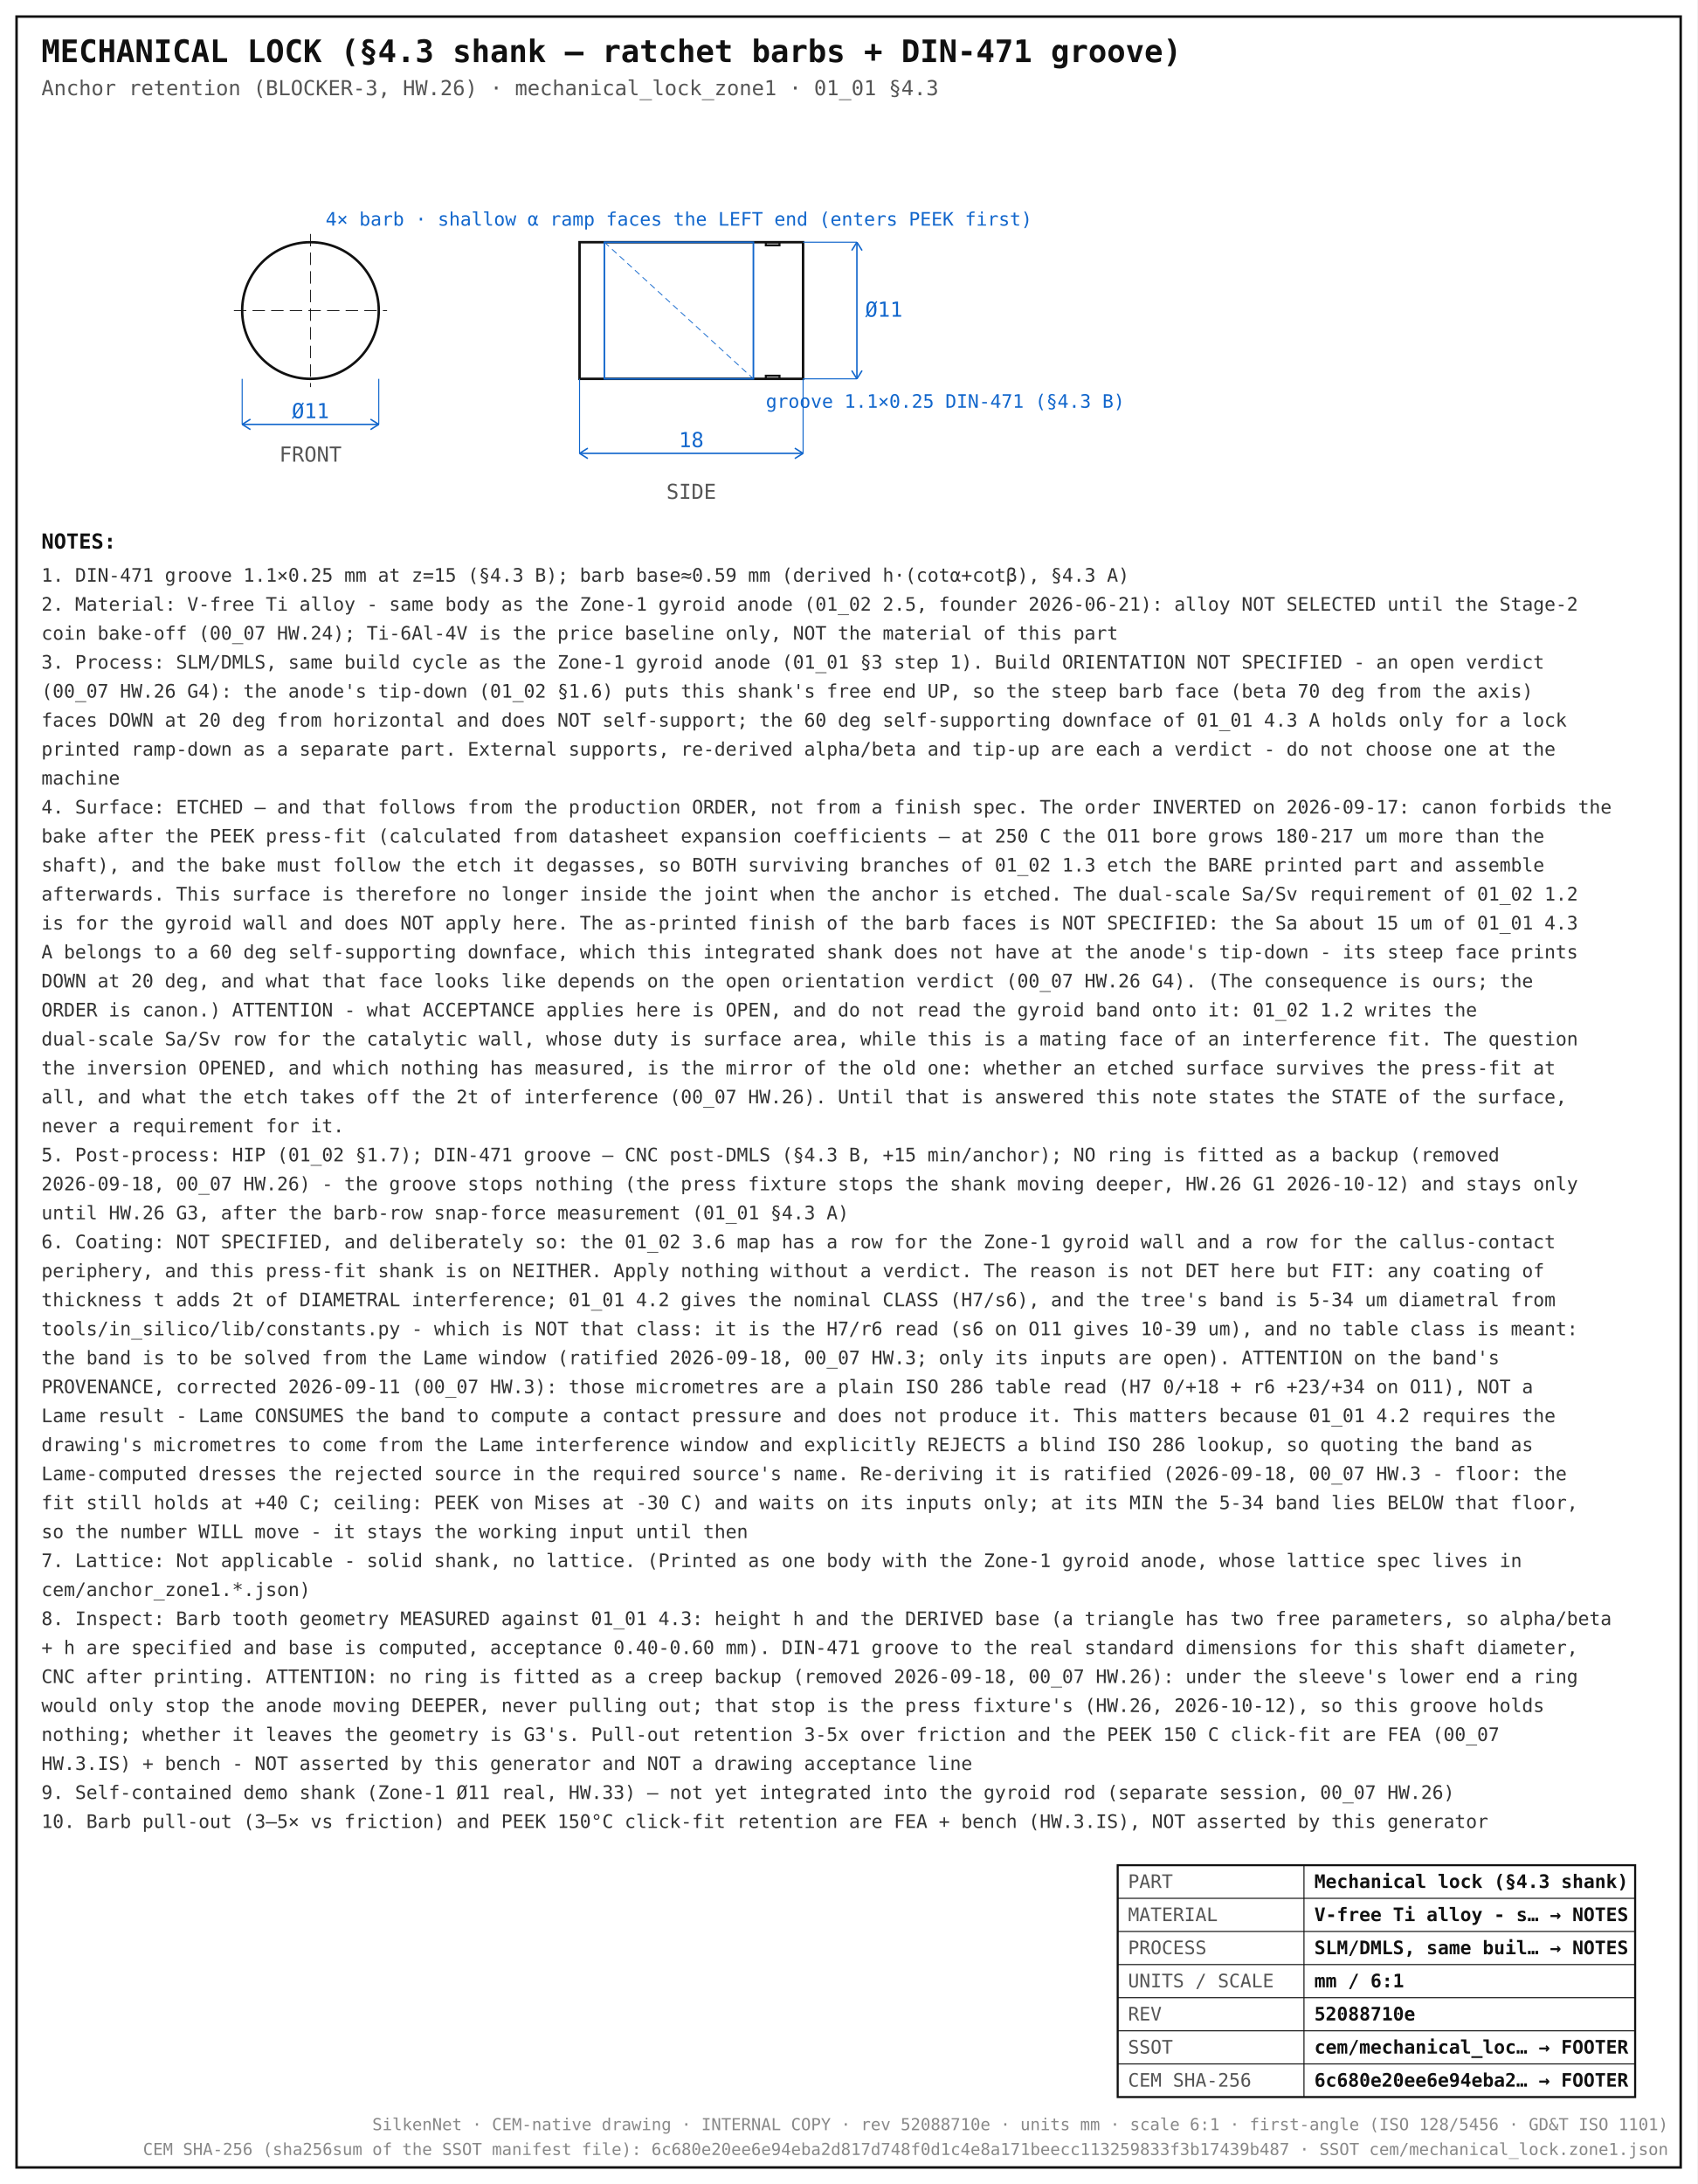
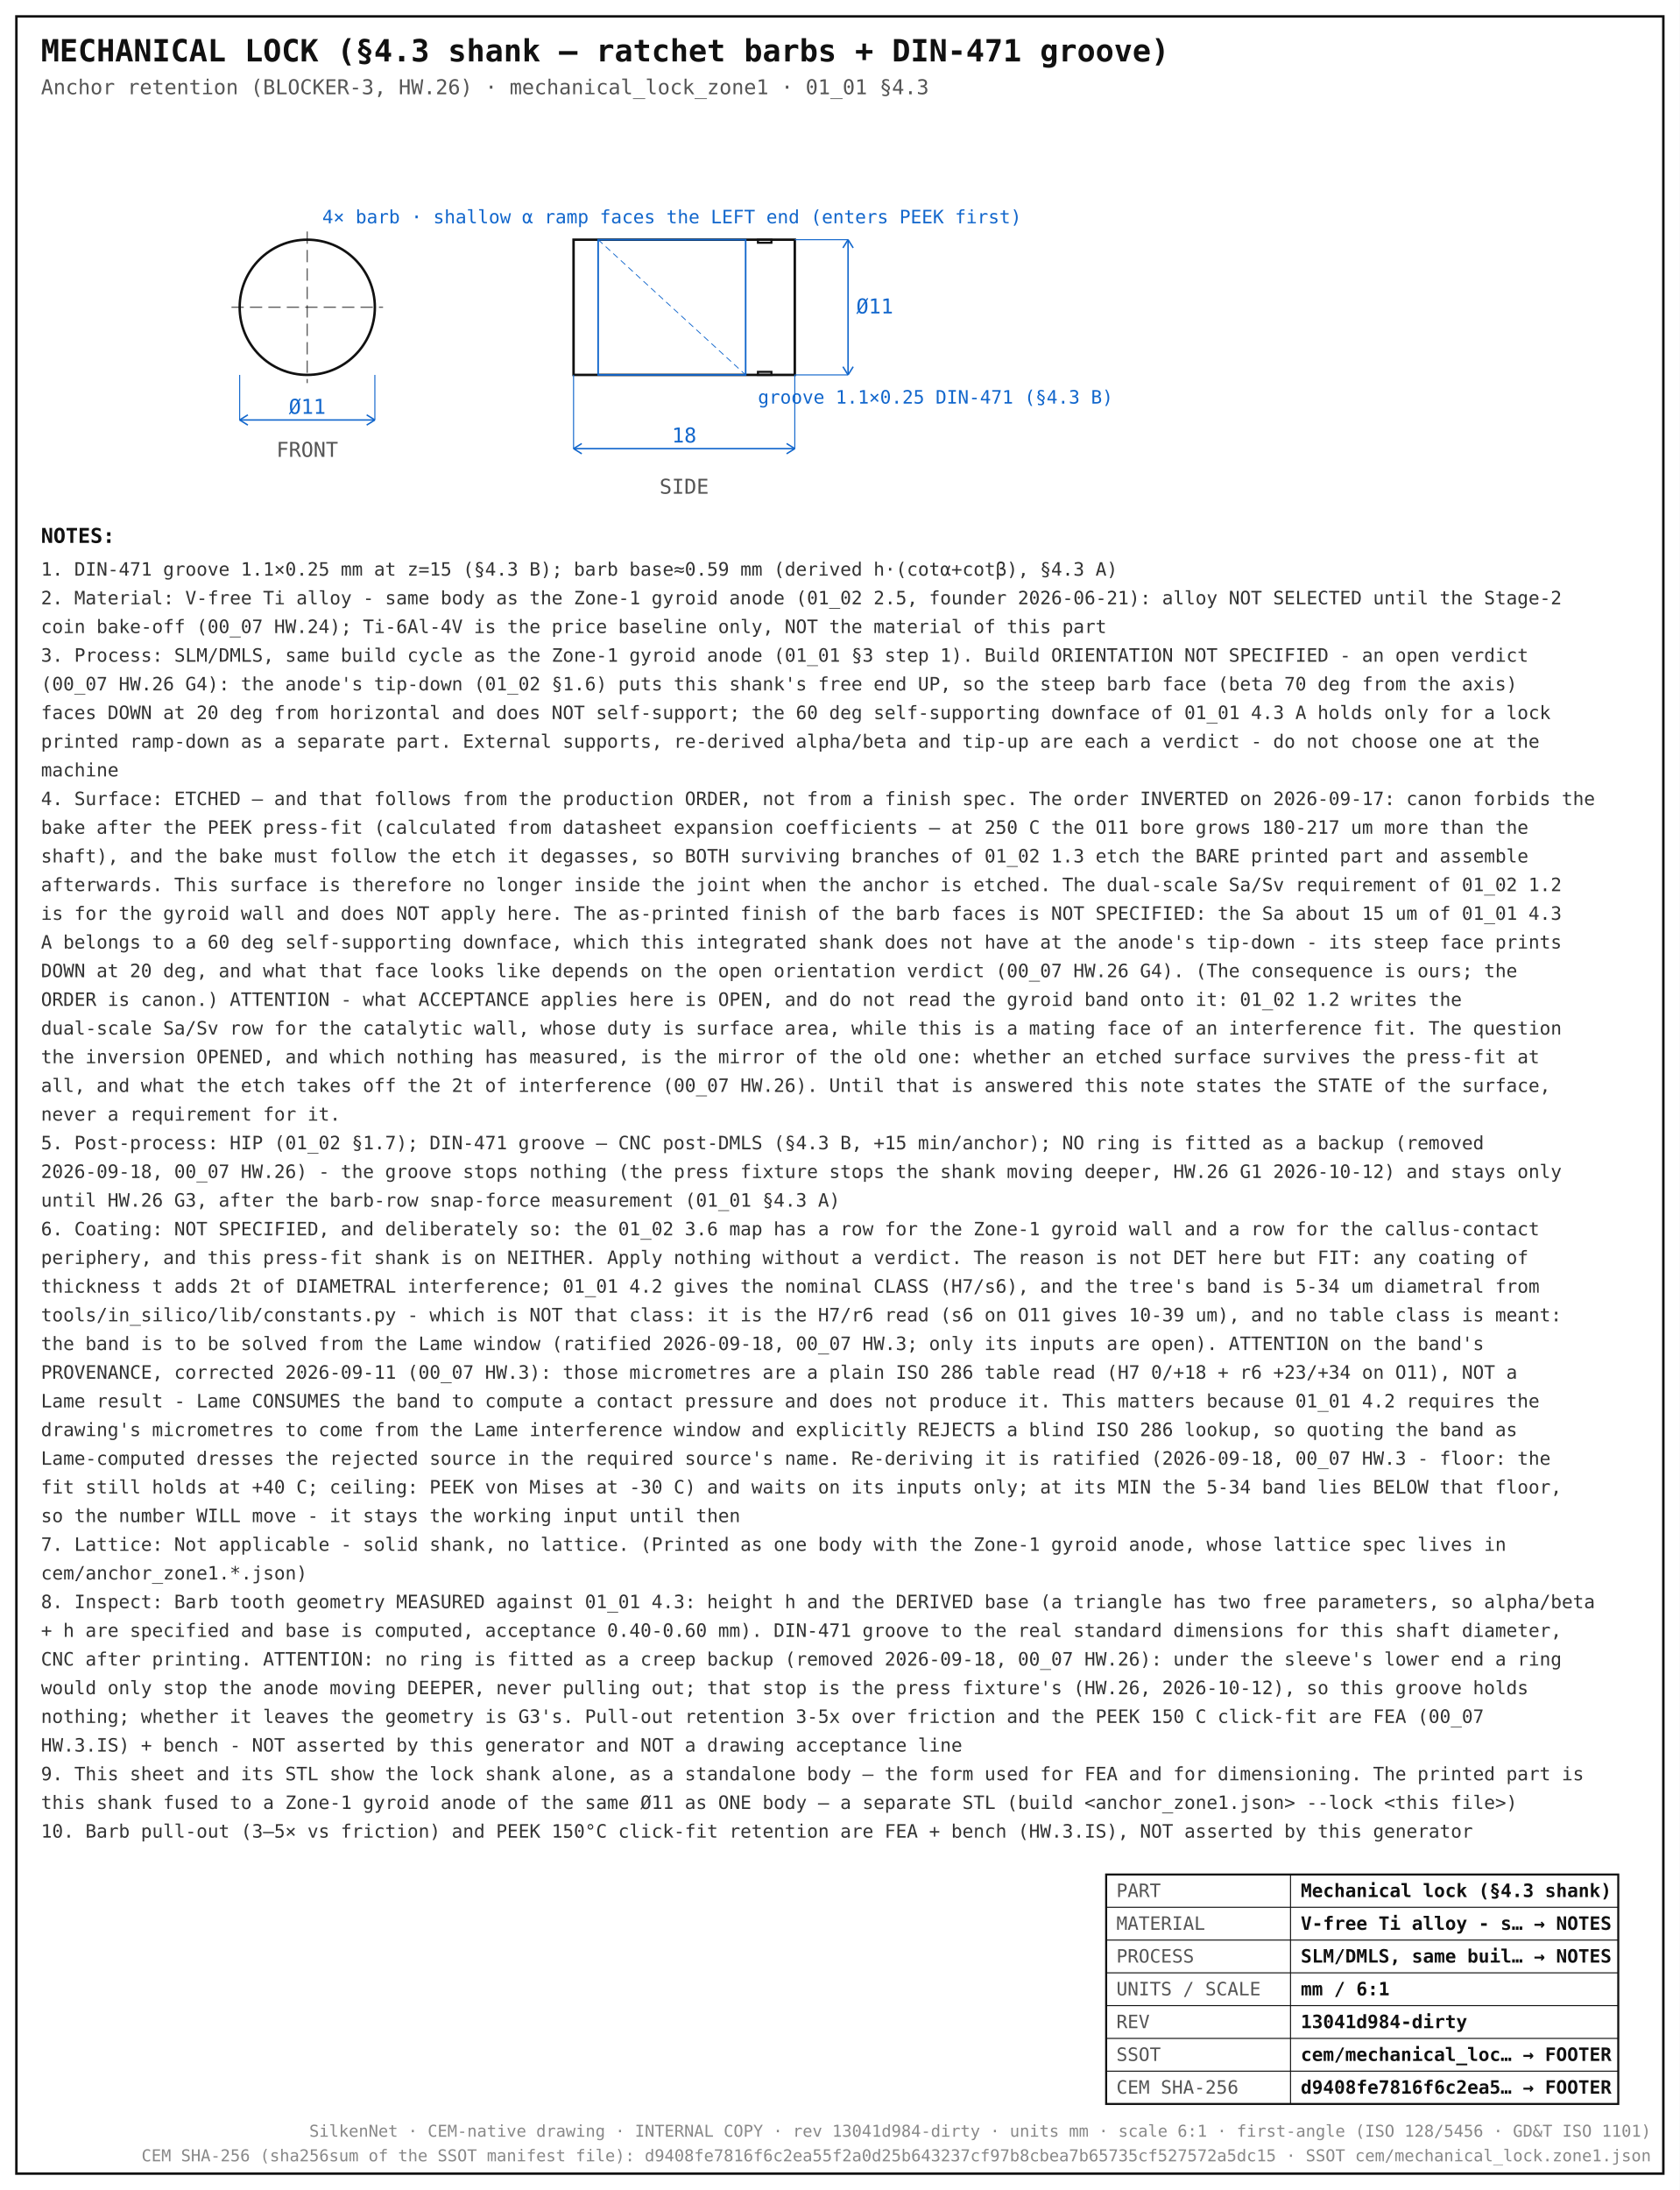
- <svg xmlns="http://www.w3.org/2000/svg" width="820" height="1055" viewBox="0 0 820 1055">
-   <rect x="0" y="0" width="820" height="1055" fill="white" />
-   <rect x="8" y="8" width="804" height="1039" fill="none" stroke="#111" stroke-width="1.2" />
+ <svg xmlns="http://www.w3.org/2000/svg" width="820" height="1069" viewBox="0 0 820 1069">
+   <rect x="0" y="0" width="820" height="1069" fill="white" />
+   <rect x="8" y="8" width="804" height="1053" fill="none" stroke="#111" stroke-width="1.2" />
  <text x="20" y="30" font-family="monospace" font-size="15" text-anchor="start" fill="#111" font-weight="bold">MECHANICAL LOCK  (§4.3 shank — ratchet barbs + DIN-471 groove)</text>
  <text x="20" y="46" font-family="monospace" font-size="10" text-anchor="start" fill="#555" font-weight="normal">Anchor retention (BLOCKER-3, HW.26) · mechanical_lock_zone1 · 01_01 §4.3</text>
  <circle cx="150" cy="150" r="33" fill="none" stroke="#111" stroke-width="1.2" />
  <line x1="113" y1="150" x2="187" y2="150" stroke="#111" stroke-width="0.4" stroke-dasharray="6 3" />
  <line x1="150" y1="113" x2="150" y2="187" stroke="#111" stroke-width="0.4" stroke-dasharray="6 3" />
  <text x="150" y="223" font-family="monospace" font-size="10" text-anchor="middle" fill="#555" font-weight="normal">FRONT</text>
  <line x1="117" y1="183" x2="117" y2="205" stroke="#1166cc" stroke-width="0.5" />
  <line x1="183" y1="183" x2="183" y2="205" stroke="#1166cc" stroke-width="0.5" />
  <line x1="117" y1="205" x2="183" y2="205" stroke="#1166cc" stroke-width="0.7" />
  <line x1="117" y1="205" x2="121" y2="202.5" stroke="#1166cc" stroke-width="0.7" />
  <line x1="117" y1="205" x2="121" y2="207.5" stroke="#1166cc" stroke-width="0.7" />
  <line x1="183" y1="205" x2="179" y2="202.5" stroke="#1166cc" stroke-width="0.7" />
  <line x1="183" y1="205" x2="179" y2="207.5" stroke="#1166cc" stroke-width="0.7" />
  <text x="150" y="202" font-family="monospace" font-size="10" text-anchor="middle" fill="#1166cc" font-weight="normal">Ø11</text>
  <rect x="280" y="117" width="108" height="66" fill="none" stroke="#111" stroke-width="1.2" />
  <rect x="292" y="117" width="72" height="66" fill="none" stroke="#1166cc" stroke-width="0.8" />
  <line x1="292" y1="117" x2="364" y2="183" stroke="#1166cc" stroke-width="0.4" stroke-dasharray="3 2" />
  <text x="328" y="109" font-family="monospace" font-size="9" text-anchor="middle" fill="#1166cc" font-weight="normal">4× barb · shallow α ramp faces the LEFT end (enters PEEK first)</text>
  <rect x="370" y="117" width="6.6" height="1.5" fill="none" stroke="#111" stroke-width="1" />
  <rect x="370" y="181.5" width="6.6" height="1.5" fill="none" stroke="#111" stroke-width="1" />
  <text x="370" y="197" font-family="monospace" font-size="9" text-anchor="start" fill="#1166cc" font-weight="normal">groove 1.1×0.25 DIN-471 (§4.3 B)</text>
  <text x="334" y="241" font-family="monospace" font-size="10" text-anchor="middle" fill="#555" font-weight="normal">SIDE</text>
  <line x1="280" y1="183" x2="280" y2="219" stroke="#1166cc" stroke-width="0.5" />
  <line x1="388" y1="183" x2="388" y2="219" stroke="#1166cc" stroke-width="0.5" />
  <line x1="280" y1="219" x2="388" y2="219" stroke="#1166cc" stroke-width="0.7" />
  <line x1="280" y1="219" x2="284" y2="216.5" stroke="#1166cc" stroke-width="0.7" />
  <line x1="280" y1="219" x2="284" y2="221.5" stroke="#1166cc" stroke-width="0.7" />
  <line x1="388" y1="219" x2="384" y2="216.5" stroke="#1166cc" stroke-width="0.7" />
  <line x1="388" y1="219" x2="384" y2="221.5" stroke="#1166cc" stroke-width="0.7" />
  <text x="334" y="216" font-family="monospace" font-size="10" text-anchor="middle" fill="#1166cc" font-weight="normal">18</text>
  <line x1="388" y1="117" x2="414" y2="117" stroke="#1166cc" stroke-width="0.5" />
  <line x1="388" y1="183" x2="414" y2="183" stroke="#1166cc" stroke-width="0.5" />
  <line x1="414" y1="117" x2="414" y2="183" stroke="#1166cc" stroke-width="0.7" />
  <line x1="414" y1="117" x2="411.5" y2="121" stroke="#1166cc" stroke-width="0.7" />
  <line x1="414" y1="117" x2="416.5" y2="121" stroke="#1166cc" stroke-width="0.7" />
  <line x1="414" y1="183" x2="411.5" y2="179" stroke="#1166cc" stroke-width="0.7" />
  <line x1="414" y1="183" x2="416.5" y2="179" stroke="#1166cc" stroke-width="0.7" />
  <text x="418" y="153" font-family="monospace" font-size="10" text-anchor="start" fill="#1166cc" font-weight="normal">Ø11</text>
  <text x="20" y="265" font-family="monospace" font-size="10" text-anchor="start" fill="#111" font-weight="bold">NOTES:</text>
  <text x="20" y="281" font-family="monospace" font-size="9" text-anchor="start" fill="#333" font-weight="normal">1. DIN-471 groove 1.1×0.25 mm at z=15 (§4.3 B); barb base≈0.59 mm (derived h·(cotα+cotβ), §4.3 A)</text>
  <text x="20" y="295" font-family="monospace" font-size="9" text-anchor="start" fill="#333" font-weight="normal">2. Material: V-free Ti alloy - same body as the Zone-1 gyroid anode (01_02 2.5, founder 2026-06-21): alloy NOT SELECTED until the Stage-2</text>
  <text x="20" y="309" font-family="monospace" font-size="9" text-anchor="start" fill="#333" font-weight="normal">   coin bake-off (00_07 HW.24); Ti-6Al-4V is the price baseline only, NOT the material of this part</text>
  <text x="20" y="323" font-family="monospace" font-size="9" text-anchor="start" fill="#333" font-weight="normal">3. Process: SLM/DMLS, same build cycle as the Zone-1 gyroid anode (01_01 §3 step 1). Build ORIENTATION NOT SPECIFIED - an open verdict</text>
  <text x="20" y="337" font-family="monospace" font-size="9" text-anchor="start" fill="#333" font-weight="normal">   (00_07 HW.26 G4): the anode's tip-down (01_02 §1.6) puts this shank's free end UP, so the steep barb face (beta 70 deg from the axis)</text>
  <text x="20" y="351" font-family="monospace" font-size="9" text-anchor="start" fill="#333" font-weight="normal">   faces DOWN at 20 deg from horizontal and does NOT self-support; the 60 deg self-supporting downface of 01_01 4.3 A holds only for a lock</text>
  <text x="20" y="365" font-family="monospace" font-size="9" text-anchor="start" fill="#333" font-weight="normal">   printed ramp-down as a separate part. External supports, re-derived alpha/beta and tip-up are each a verdict - do not choose one at the</text>
  <text x="20" y="379" font-family="monospace" font-size="9" text-anchor="start" fill="#333" font-weight="normal">   machine</text>
  <text x="20" y="393" font-family="monospace" font-size="9" text-anchor="start" fill="#333" font-weight="normal">4. Surface: ETCHED — and that follows from the production ORDER, not from a finish spec. The order INVERTED on 2026-09-17: canon forbids the</text>
  <text x="20" y="407" font-family="monospace" font-size="9" text-anchor="start" fill="#333" font-weight="normal">   bake after the PEEK press-fit (calculated from datasheet expansion coefficients — at 250 C the O11 bore grows 180-217 um more than the</text>
  <text x="20" y="421" font-family="monospace" font-size="9" text-anchor="start" fill="#333" font-weight="normal">   shaft), and the bake must follow the etch it degasses, so BOTH surviving branches of 01_02 1.3 etch the BARE printed part and assemble</text>
  <text x="20" y="435" font-family="monospace" font-size="9" text-anchor="start" fill="#333" font-weight="normal">   afterwards. This surface is therefore no longer inside the joint when the anchor is etched. The dual-scale Sa/Sv requirement of 01_02 1.2</text>
  <text x="20" y="449" font-family="monospace" font-size="9" text-anchor="start" fill="#333" font-weight="normal">   is for the gyroid wall and does NOT apply here. The as-printed finish of the barb faces is NOT SPECIFIED: the Sa about 15 um of 01_01 4.3</text>
  <text x="20" y="463" font-family="monospace" font-size="9" text-anchor="start" fill="#333" font-weight="normal">   A belongs to a 60 deg self-supporting downface, which this integrated shank does not have at the anode's tip-down - its steep face prints</text>
  <text x="20" y="477" font-family="monospace" font-size="9" text-anchor="start" fill="#333" font-weight="normal">   DOWN at 20 deg, and what that face looks like depends on the open orientation verdict (00_07 HW.26 G4). (The consequence is ours; the</text>
  <text x="20" y="491" font-family="monospace" font-size="9" text-anchor="start" fill="#333" font-weight="normal">   ORDER is canon.) ATTENTION - what ACCEPTANCE applies here is OPEN, and do not read the gyroid band onto it: 01_02 1.2 writes the</text>
  <text x="20" y="505" font-family="monospace" font-size="9" text-anchor="start" fill="#333" font-weight="normal">   dual-scale Sa/Sv row for the catalytic wall, whose duty is surface area, while this is a mating face of an interference fit. The question</text>
  <text x="20" y="519" font-family="monospace" font-size="9" text-anchor="start" fill="#333" font-weight="normal">   the inversion OPENED, and which nothing has measured, is the mirror of the old one: whether an etched surface survives the press-fit at</text>
  <text x="20" y="533" font-family="monospace" font-size="9" text-anchor="start" fill="#333" font-weight="normal">   all, and what the etch takes off the 2t of interference (00_07 HW.26). Until that is answered this note states the STATE of the surface,</text>
  <text x="20" y="547" font-family="monospace" font-size="9" text-anchor="start" fill="#333" font-weight="normal">   never a requirement for it.</text>
  <text x="20" y="561" font-family="monospace" font-size="9" text-anchor="start" fill="#333" font-weight="normal">5. Post-process: HIP (01_02 §1.7); DIN-471 groove — CNC post-DMLS (§4.3 B, +15 min/anchor); NO ring is fitted as a backup (removed</text>
  <text x="20" y="575" font-family="monospace" font-size="9" text-anchor="start" fill="#333" font-weight="normal">   2026-09-18, 00_07 HW.26) - the groove stops nothing (the press fixture stops the shank moving deeper, HW.26 G1 2026-10-12) and stays only</text>
  <text x="20" y="589" font-family="monospace" font-size="9" text-anchor="start" fill="#333" font-weight="normal">   until HW.26 G3, after the barb-row snap-force measurement (01_01 §4.3 A)</text>
  <text x="20" y="603" font-family="monospace" font-size="9" text-anchor="start" fill="#333" font-weight="normal">6. Coating: NOT SPECIFIED, and deliberately so: the 01_02 3.6 map has a row for the Zone-1 gyroid wall and a row for the callus-contact</text>
  <text x="20" y="617" font-family="monospace" font-size="9" text-anchor="start" fill="#333" font-weight="normal">   periphery, and this press-fit shank is on NEITHER. Apply nothing without a verdict. The reason is not DET here but FIT: any coating of</text>
  <text x="20" y="631" font-family="monospace" font-size="9" text-anchor="start" fill="#333" font-weight="normal">   thickness t adds 2t of DIAMETRAL interference; 01_01 4.2 gives the nominal CLASS (H7/s6), and the tree's band is 5-34 um diametral from</text>
  <text x="20" y="645" font-family="monospace" font-size="9" text-anchor="start" fill="#333" font-weight="normal">   tools/in_silico/lib/constants.py - which is NOT that class: it is the H7/r6 read (s6 on O11 gives 10-39 um), and no table class is meant:</text>
  <text x="20" y="659" font-family="monospace" font-size="9" text-anchor="start" fill="#333" font-weight="normal">   the band is to be solved from the Lame window (ratified 2026-09-18, 00_07 HW.3; only its inputs are open). ATTENTION on the band's</text>
  <text x="20" y="673" font-family="monospace" font-size="9" text-anchor="start" fill="#333" font-weight="normal">   PROVENANCE, corrected 2026-09-11 (00_07 HW.3): those micrometres are a plain ISO 286 table read (H7 0/+18 + r6 +23/+34 on O11), NOT a</text>
  <text x="20" y="687" font-family="monospace" font-size="9" text-anchor="start" fill="#333" font-weight="normal">   Lame result - Lame CONSUMES the band to compute a contact pressure and does not produce it. This matters because 01_01 4.2 requires the</text>
  <text x="20" y="701" font-family="monospace" font-size="9" text-anchor="start" fill="#333" font-weight="normal">   drawing's micrometres to come from the Lame interference window and explicitly REJECTS a blind ISO 286 lookup, so quoting the band as</text>
  <text x="20" y="715" font-family="monospace" font-size="9" text-anchor="start" fill="#333" font-weight="normal">   Lame-computed dresses the rejected source in the required source's name. Re-deriving it is ratified (2026-09-18, 00_07 HW.3 - floor: the</text>
  <text x="20" y="729" font-family="monospace" font-size="9" text-anchor="start" fill="#333" font-weight="normal">   fit still holds at +40 C; ceiling: PEEK von Mises at -30 C) and waits on its inputs only; at its MIN the 5-34 band lies BELOW that floor,</text>
  <text x="20" y="743" font-family="monospace" font-size="9" text-anchor="start" fill="#333" font-weight="normal">   so the number WILL move - it stays the working input until then</text>
  <text x="20" y="757" font-family="monospace" font-size="9" text-anchor="start" fill="#333" font-weight="normal">7. Lattice: Not applicable - solid shank, no lattice. (Printed as one body with the Zone-1 gyroid anode, whose lattice spec lives in</text>
  <text x="20" y="771" font-family="monospace" font-size="9" text-anchor="start" fill="#333" font-weight="normal">   cem/anchor_zone1.*.json)</text>
  <text x="20" y="785" font-family="monospace" font-size="9" text-anchor="start" fill="#333" font-weight="normal">8. Inspect: Barb tooth geometry MEASURED against 01_01 4.3: height h and the DERIVED base (a triangle has two free parameters, so alpha/beta</text>
  <text x="20" y="799" font-family="monospace" font-size="9" text-anchor="start" fill="#333" font-weight="normal">   + h are specified and base is computed, acceptance 0.40-0.60 mm). DIN-471 groove to the real standard dimensions for this shaft diameter,</text>
  <text x="20" y="813" font-family="monospace" font-size="9" text-anchor="start" fill="#333" font-weight="normal">   CNC after printing. ATTENTION: no ring is fitted as a creep backup (removed 2026-09-18, 00_07 HW.26): under the sleeve's lower end a ring</text>
  <text x="20" y="827" font-family="monospace" font-size="9" text-anchor="start" fill="#333" font-weight="normal">   would only stop the anode moving DEEPER, never pulling out; that stop is the press fixture's (HW.26, 2026-10-12), so this groove holds</text>
  <text x="20" y="841" font-family="monospace" font-size="9" text-anchor="start" fill="#333" font-weight="normal">   nothing; whether it leaves the geometry is G3's. Pull-out retention 3-5x over friction and the PEEK 150 C click-fit are FEA (00_07</text>
  <text x="20" y="855" font-family="monospace" font-size="9" text-anchor="start" fill="#333" font-weight="normal">   HW.3.IS) + bench - NOT asserted by this generator and NOT a drawing acceptance line</text>
-   <text x="20" y="869" font-family="monospace" font-size="9" text-anchor="start" fill="#333" font-weight="normal">9. Self-contained demo shank (Zone-1 Ø11 real, HW.33) — not yet integrated into the gyroid rod (separate session, 00_07 HW.26)</text>
-   <text x="20" y="883" font-family="monospace" font-size="9" text-anchor="start" fill="#333" font-weight="normal">10. Barb pull-out (3–5× vs friction) and PEEK 150°C click-fit retention are FEA + bench (HW.3.IS), NOT asserted by this generator</text>
-   <rect x="540" y="901" width="250" height="112" fill="none" stroke="#111" stroke-width="1" />
-   <line x1="630" y1="901" x2="630" y2="917" stroke="#111" stroke-width="0.5" />
-   <text x="545" y="912" font-family="monospace" font-size="9" text-anchor="start" fill="#555" font-weight="normal">PART</text>
-   <text x="635" y="912" font-family="monospace" font-size="9" text-anchor="start" fill="#111" font-weight="bold">Mechanical lock (§4.3 shank)</text>
-   <line x1="540" y1="917" x2="790" y2="917" stroke="#111" stroke-width="0.5" />
-   <line x1="630" y1="917" x2="630" y2="933" stroke="#111" stroke-width="0.5" />
-   <text x="545" y="928" font-family="monospace" font-size="9" text-anchor="start" fill="#555" font-weight="normal">MATERIAL</text>
-   <text x="635" y="928" font-family="monospace" font-size="9" text-anchor="start" fill="#111" font-weight="bold">V-free Ti alloy - s… → NOTES</text>
-   <line x1="540" y1="933" x2="790" y2="933" stroke="#111" stroke-width="0.5" />
-   <line x1="630" y1="933" x2="630" y2="949" stroke="#111" stroke-width="0.5" />
-   <text x="545" y="944" font-family="monospace" font-size="9" text-anchor="start" fill="#555" font-weight="normal">PROCESS</text>
-   <text x="635" y="944" font-family="monospace" font-size="9" text-anchor="start" fill="#111" font-weight="bold">SLM/DMLS, same buil… → NOTES</text>
-   <line x1="540" y1="949" x2="790" y2="949" stroke="#111" stroke-width="0.5" />
-   <line x1="630" y1="949" x2="630" y2="965" stroke="#111" stroke-width="0.5" />
-   <text x="545" y="960" font-family="monospace" font-size="9" text-anchor="start" fill="#555" font-weight="normal">UNITS / SCALE</text>
-   <text x="635" y="960" font-family="monospace" font-size="9" text-anchor="start" fill="#111" font-weight="bold">mm / 6:1</text>
-   <line x1="540" y1="965" x2="790" y2="965" stroke="#111" stroke-width="0.5" />
-   <line x1="630" y1="965" x2="630" y2="981" stroke="#111" stroke-width="0.5" />
-   <text x="545" y="976" font-family="monospace" font-size="9" text-anchor="start" fill="#555" font-weight="normal">REV</text>
-   <text x="635" y="976" font-family="monospace" font-size="9" text-anchor="start" fill="#111" font-weight="bold">52088710e</text>
-   <line x1="540" y1="981" x2="790" y2="981" stroke="#111" stroke-width="0.5" />
-   <line x1="630" y1="981" x2="630" y2="997" stroke="#111" stroke-width="0.5" />
-   <text x="545" y="992" font-family="monospace" font-size="9" text-anchor="start" fill="#555" font-weight="normal">SSOT</text>
-   <text x="635" y="992" font-family="monospace" font-size="9" text-anchor="start" fill="#111" font-weight="bold">cem/mechanical_loc… → FOOTER</text>
-   <line x1="540" y1="997" x2="790" y2="997" stroke="#111" stroke-width="0.5" />
-   <line x1="630" y1="997" x2="630" y2="1013" stroke="#111" stroke-width="0.5" />
-   <text x="545" y="1008" font-family="monospace" font-size="9" text-anchor="start" fill="#555" font-weight="normal">CEM SHA-256</text>
-   <text x="635" y="1008" font-family="monospace" font-size="9" text-anchor="start" fill="#111" font-weight="bold">6c680e20ee6e94eba2… → FOOTER</text>
-   <text x="806" y="1029" font-family="monospace" font-size="8" text-anchor="end" fill="#888" font-weight="normal">SilkenNet · CEM-native drawing · INTERNAL COPY · rev 52088710e · units mm · scale 6:1 · first-angle (ISO 128/5456 · GD&amp;T ISO 1101)</text>
-   <text x="806" y="1041" font-family="monospace" font-size="8" text-anchor="end" fill="#888" font-weight="normal">CEM SHA-256 (sha256sum of the SSOT manifest file): 6c680e20ee6e94eba2d817d748f0d1c4e8a171beecc113259833f3b17439b487 · SSOT cem/mechanical_lock.zone1.json</text>
+   <text x="20" y="869" font-family="monospace" font-size="9" text-anchor="start" fill="#333" font-weight="normal">9. This sheet and its STL show the lock shank alone, as a standalone body — the form used for FEA and for dimensioning. The printed part is</text>
+   <text x="20" y="883" font-family="monospace" font-size="9" text-anchor="start" fill="#333" font-weight="normal">   this shank fused to a Zone-1 gyroid anode of the same Ø11 as ONE body — a separate STL (build &lt;anchor_zone1.json&gt; --lock &lt;this file&gt;)</text>
+   <text x="20" y="897" font-family="monospace" font-size="9" text-anchor="start" fill="#333" font-weight="normal">10. Barb pull-out (3–5× vs friction) and PEEK 150°C click-fit retention are FEA + bench (HW.3.IS), NOT asserted by this generator</text>
+   <rect x="540" y="915" width="250" height="112" fill="none" stroke="#111" stroke-width="1" />
+   <line x1="630" y1="915" x2="630" y2="931" stroke="#111" stroke-width="0.5" />
+   <text x="545" y="926" font-family="monospace" font-size="9" text-anchor="start" fill="#555" font-weight="normal">PART</text>
+   <text x="635" y="926" font-family="monospace" font-size="9" text-anchor="start" fill="#111" font-weight="bold">Mechanical lock (§4.3 shank)</text>
+   <line x1="540" y1="931" x2="790" y2="931" stroke="#111" stroke-width="0.5" />
+   <line x1="630" y1="931" x2="630" y2="947" stroke="#111" stroke-width="0.5" />
+   <text x="545" y="942" font-family="monospace" font-size="9" text-anchor="start" fill="#555" font-weight="normal">MATERIAL</text>
+   <text x="635" y="942" font-family="monospace" font-size="9" text-anchor="start" fill="#111" font-weight="bold">V-free Ti alloy - s… → NOTES</text>
+   <line x1="540" y1="947" x2="790" y2="947" stroke="#111" stroke-width="0.5" />
+   <line x1="630" y1="947" x2="630" y2="963" stroke="#111" stroke-width="0.5" />
+   <text x="545" y="958" font-family="monospace" font-size="9" text-anchor="start" fill="#555" font-weight="normal">PROCESS</text>
+   <text x="635" y="958" font-family="monospace" font-size="9" text-anchor="start" fill="#111" font-weight="bold">SLM/DMLS, same buil… → NOTES</text>
+   <line x1="540" y1="963" x2="790" y2="963" stroke="#111" stroke-width="0.5" />
+   <line x1="630" y1="963" x2="630" y2="979" stroke="#111" stroke-width="0.5" />
+   <text x="545" y="974" font-family="monospace" font-size="9" text-anchor="start" fill="#555" font-weight="normal">UNITS / SCALE</text>
+   <text x="635" y="974" font-family="monospace" font-size="9" text-anchor="start" fill="#111" font-weight="bold">mm / 6:1</text>
+   <line x1="540" y1="979" x2="790" y2="979" stroke="#111" stroke-width="0.5" />
+   <line x1="630" y1="979" x2="630" y2="995" stroke="#111" stroke-width="0.5" />
+   <text x="545" y="990" font-family="monospace" font-size="9" text-anchor="start" fill="#555" font-weight="normal">REV</text>
+   <text x="635" y="990" font-family="monospace" font-size="9" text-anchor="start" fill="#111" font-weight="bold">13041d984-dirty</text>
+   <line x1="540" y1="995" x2="790" y2="995" stroke="#111" stroke-width="0.5" />
+   <line x1="630" y1="995" x2="630" y2="1011" stroke="#111" stroke-width="0.5" />
+   <text x="545" y="1006" font-family="monospace" font-size="9" text-anchor="start" fill="#555" font-weight="normal">SSOT</text>
+   <text x="635" y="1006" font-family="monospace" font-size="9" text-anchor="start" fill="#111" font-weight="bold">cem/mechanical_loc… → FOOTER</text>
+   <line x1="540" y1="1011" x2="790" y2="1011" stroke="#111" stroke-width="0.5" />
+   <line x1="630" y1="1011" x2="630" y2="1027" stroke="#111" stroke-width="0.5" />
+   <text x="545" y="1022" font-family="monospace" font-size="9" text-anchor="start" fill="#555" font-weight="normal">CEM SHA-256</text>
+   <text x="635" y="1022" font-family="monospace" font-size="9" text-anchor="start" fill="#111" font-weight="bold">d9408fe7816f6c2ea5… → FOOTER</text>
+   <text x="806" y="1043" font-family="monospace" font-size="8" text-anchor="end" fill="#888" font-weight="normal">SilkenNet · CEM-native drawing · INTERNAL COPY · rev 13041d984-dirty · units mm · scale 6:1 · first-angle (ISO 128/5456 · GD&amp;T ISO 1101)</text>
+   <text x="806" y="1055" font-family="monospace" font-size="8" text-anchor="end" fill="#888" font-weight="normal">CEM SHA-256 (sha256sum of the SSOT manifest file): d9408fe7816f6c2ea55f2a0d25b643237cf97b8cbea7b65735cf527572a5dc15 · SSOT cem/mechanical_lock.zone1.json</text>
</svg>
